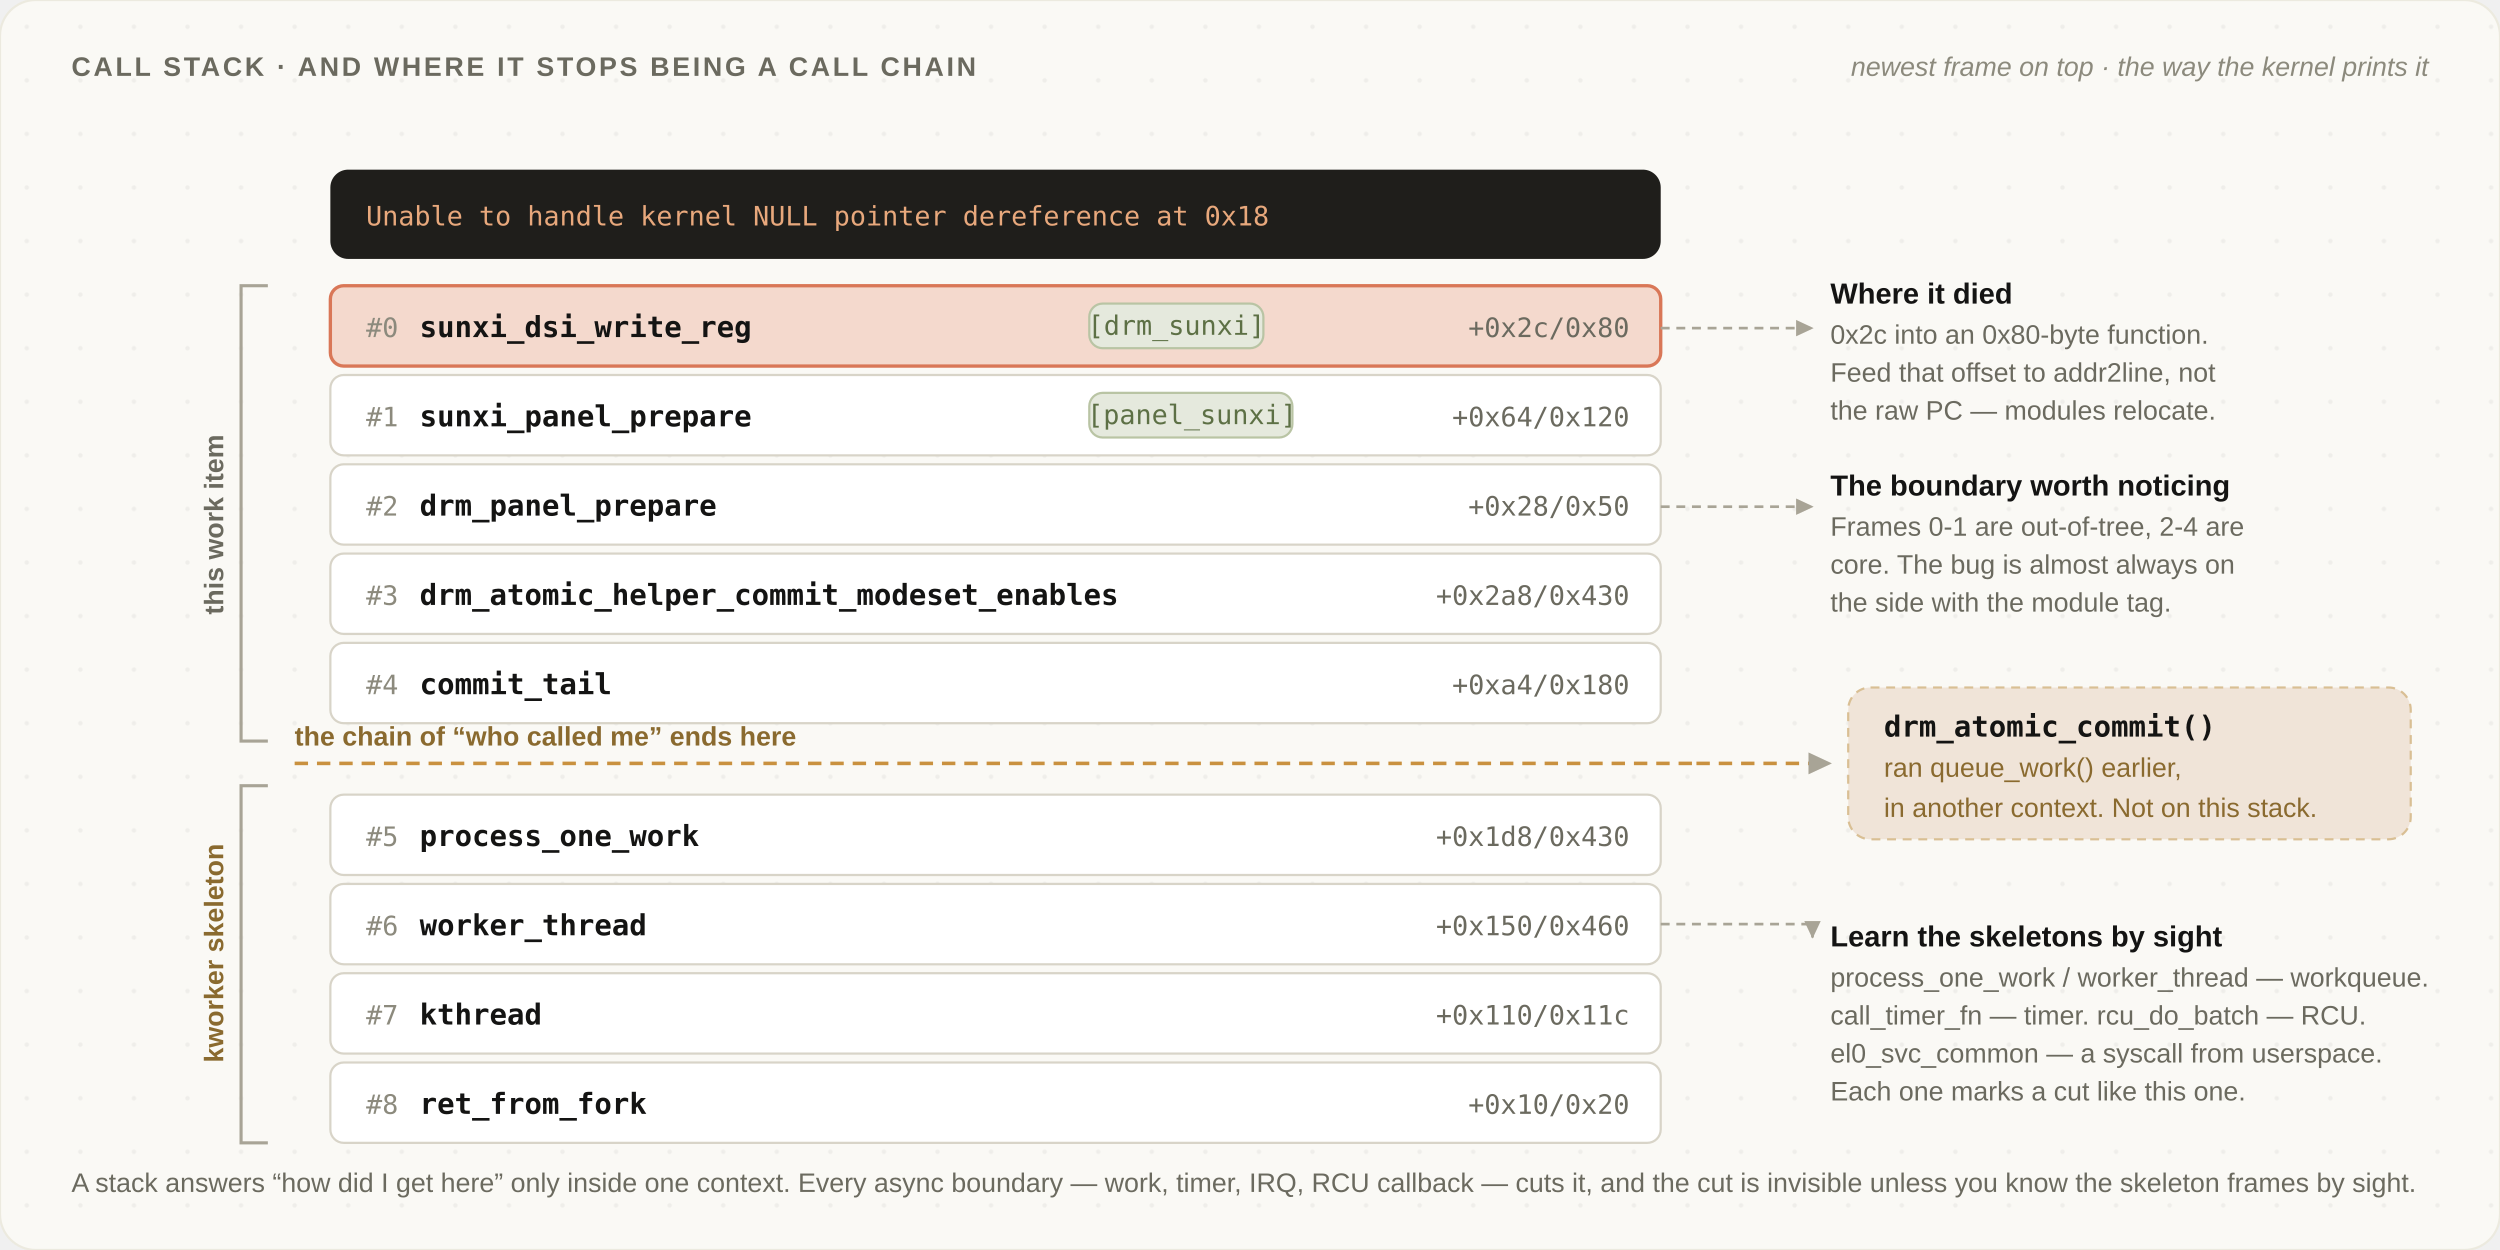
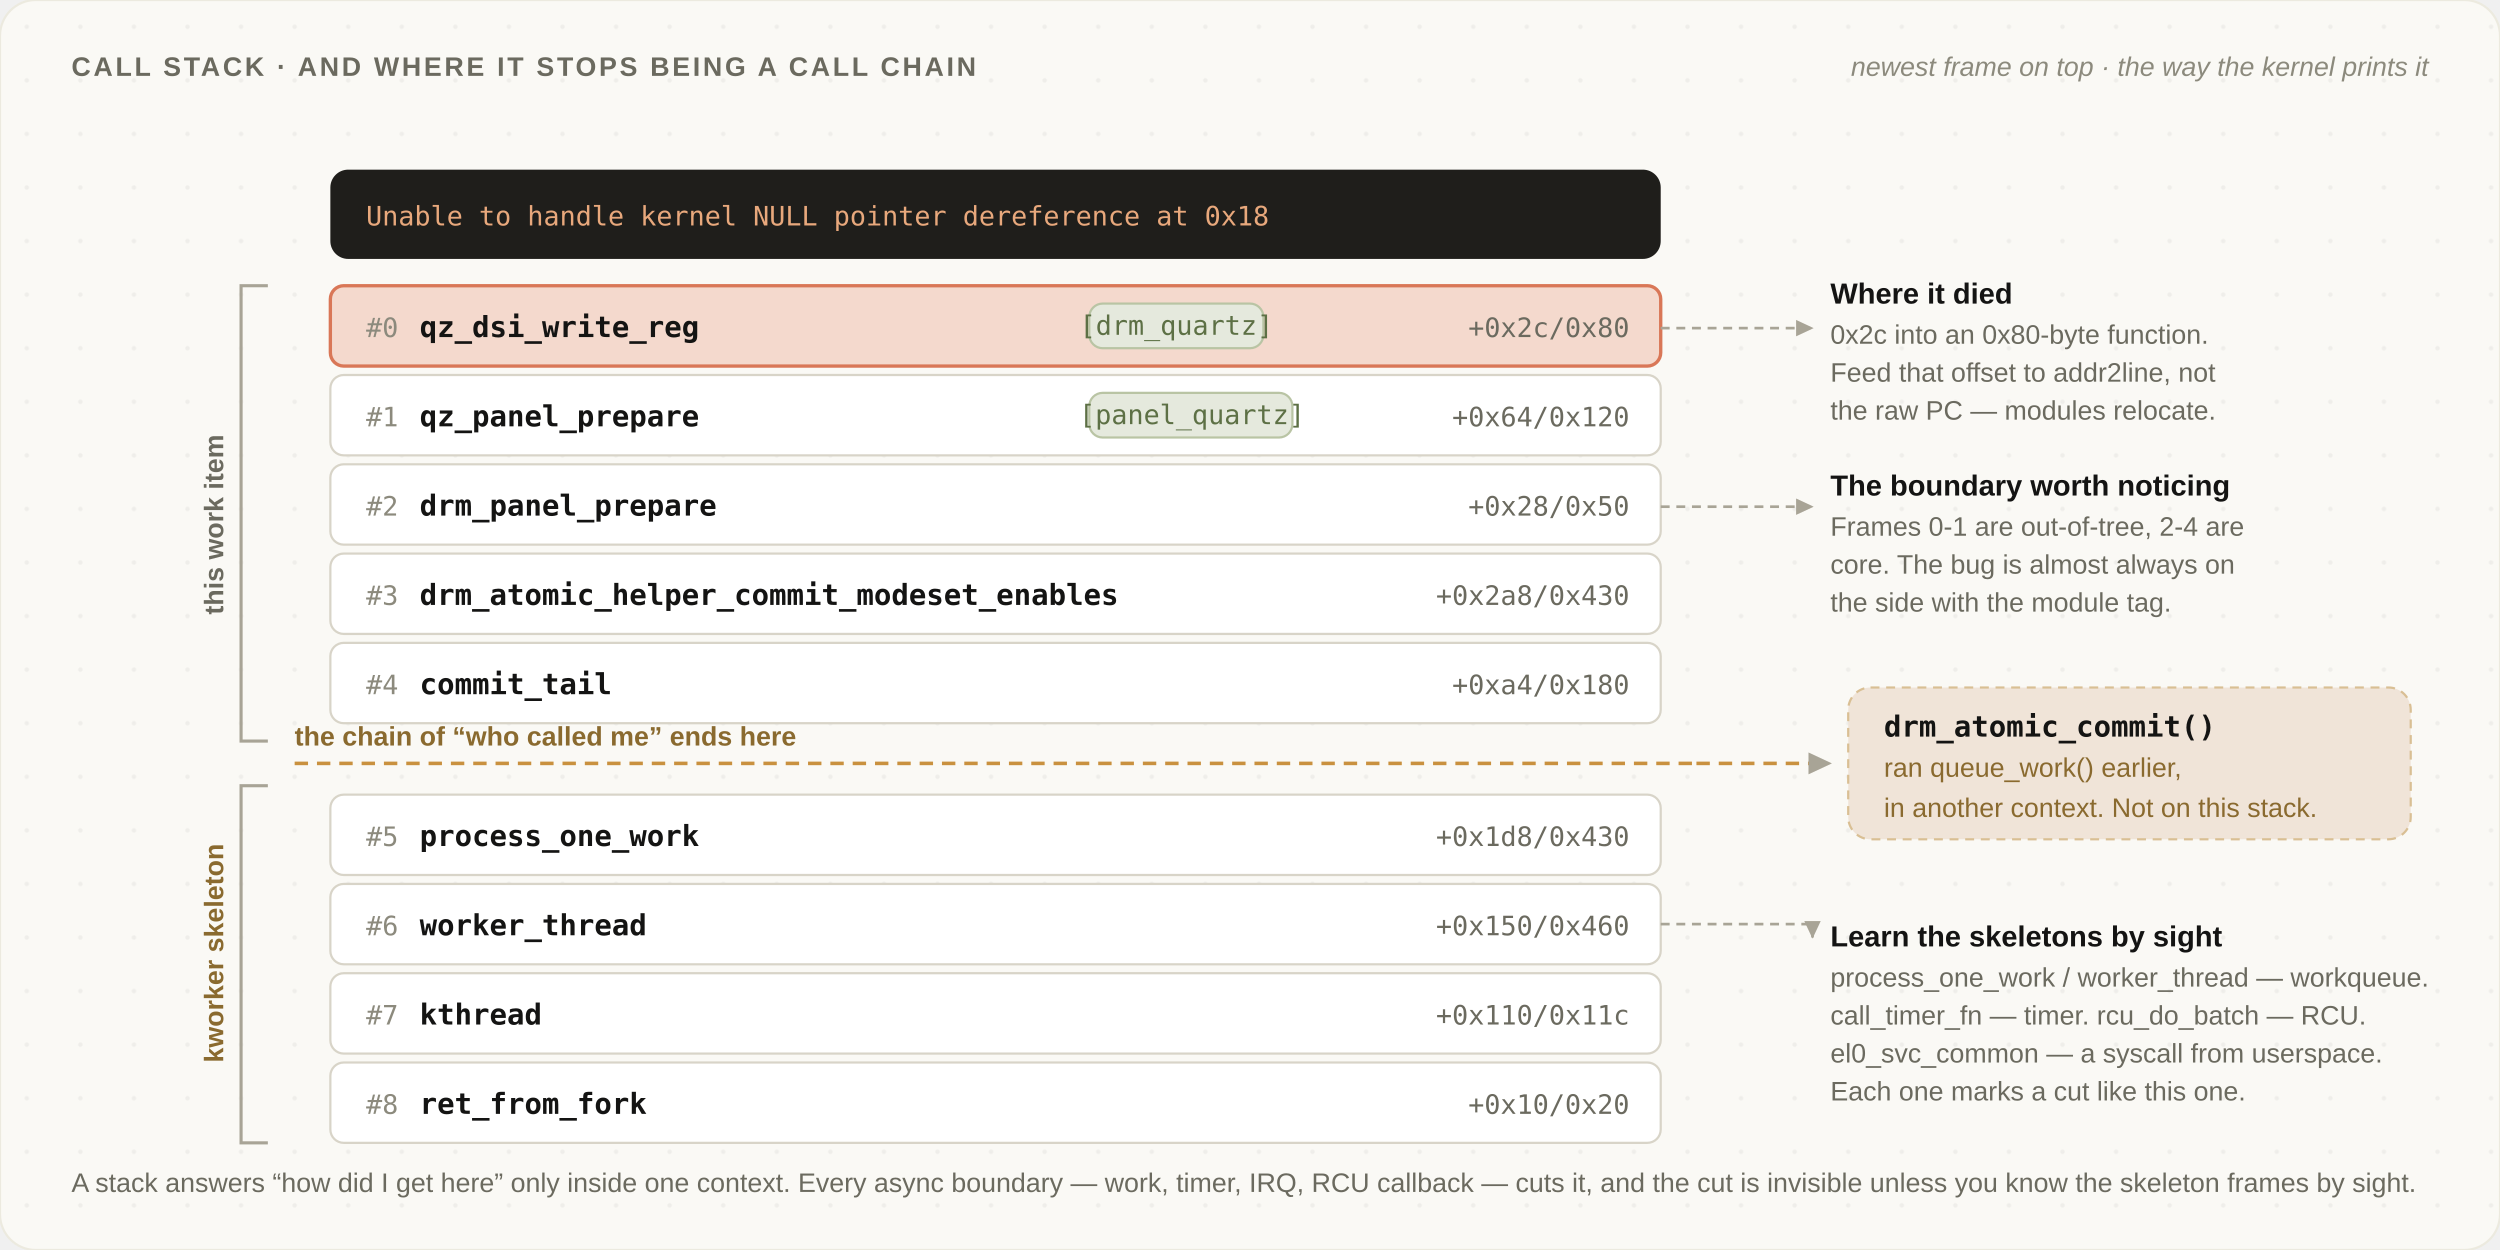
- <svg xmlns="http://www.w3.org/2000/svg" viewBox="0 0 1120 560" role="img" aria-label="A kernel oops backtrace drawn as a stack rather than a list. Nine frames, newest on top: the faulting frame sunxi_dsi_write_reg in the out-of-tree drm_sunxi module, then the panel prepare path, then DRM core, then commit_tail. A horizontal fault line separates frame four from frame five. Everything below that line is the kworker skeleton — process_one_work, worker_thread, kthread and ret_from_fork — which is not the caller chain in any useful sense: process_one_work did not call commit_tail because it wanted to, it called whatever was queued. The caller you actually want, the code that ran queue_work, is not on this stack at all; a ghost card off to the side names it. A left-hand gutter brackets the two context runs, and three notes on the right explain the frames worth stopping at, including that a plus offset slash size pair tells you how far into the function the program counter was and how big the function is" font-family="Poppins, 'Noto Sans SC', 'Helvetica Neue', Arial, sans-serif">
+ <svg xmlns="http://www.w3.org/2000/svg" viewBox="0 0 1120 560" role="img" aria-label="A kernel oops backtrace drawn as a stack rather than a list. Nine frames, newest on top: the faulting frame qz_dsi_write_reg in the out-of-tree drm_quartz module, then the panel prepare path, then DRM core, then commit_tail. A horizontal fault line separates frame four from frame five. Everything below that line is the kworker skeleton — process_one_work, worker_thread, kthread and ret_from_fork — which is not the caller chain in any useful sense: process_one_work did not call commit_tail because it wanted to, it called whatever was queued. The caller you actually want, the code that ran queue_work, is not on this stack at all; a ghost card off to the side names it. A left-hand gutter brackets the two context runs, and three notes on the right explain the frames worth stopping at, including that a plus offset slash size pair tells you how far into the function the program counter was and how big the function is" font-family="Poppins, 'Noto Sans SC', 'Helvetica Neue', Arial, sans-serif">
  <defs>
    <pattern id="csDots" width="24" height="24" patternUnits="userSpaceOnUse">
      <circle cx="12" cy="12" r="1" fill="#141413" opacity="0.05" />
    </pattern>
    <marker id="csArrN" viewBox="0 0 8 8" refX="7" refY="4" markerWidth="7" markerHeight="7" orient="auto-start-reverse">
      <path d="M0,0.5 L7.5,4 L0,7.5 Z" fill="#a8a496" />
    </marker>
    <marker id="csArrO" viewBox="0 0 8 8" refX="7" refY="4" markerWidth="7" markerHeight="7" orient="auto-start-reverse">
      <path d="M0,0.5 L7.5,4 L0,7.5 Z" fill="#d97757" />
    </marker>
  </defs>
  <rect width="1120" height="560" rx="16" fill="#faf9f5" stroke="#eceadf" />
  <rect width="1120" height="560" rx="16" fill="url(#csDots)" />
  <text x="32" y="34" font-size="12" font-weight="600" letter-spacing="1.2" fill="#6b6a5f">CALL STACK · AND WHERE IT STOPS BEING A CALL CHAIN</text>
  <text x="1088" y="34" text-anchor="end" font-size="12" font-style="italic" fill="#8c8a7d">newest frame on top · the way the kernel prints it</text>
  <rect x="148" y="76" width="596" height="40" rx="8" fill="#1f1e1b" />
  <text x="164" y="101" font-size="12" fill="#e8a87c" font-family="SFMono-Regular, Menlo, Consolas, monospace">Unable to handle kernel NULL pointer dereference at 0x18</text>
  <g fill="none" stroke="#a8a496" stroke-width="1.4">
    <path d="M120,128 H108 V332 H120" />
    <path d="M120,352 H108 V512 H120" />
  </g>
  <text x="100" y="235" text-anchor="middle" font-size="12" font-weight="600" fill="#6b6a5f" transform="rotate(-90 100 235)">this work item</text>
  <text x="100" y="427" text-anchor="middle" font-size="12" font-weight="600" fill="#8a6a2f" transform="rotate(-90 100 427)">kworker skeleton</text>
  <g>
    <rect x="148" y="128" width="596" height="36" rx="6" fill="#f4d9cd" stroke="#d97757" stroke-width="1.5" />
-     <text x="188" y="151" font-size="13" font-weight="600" fill="#141413" font-family="SFMono-Regular, Menlo, Consolas, monospace">sunxi_dsi_write_reg</text>
+     <text x="188" y="151" font-size="13" font-weight="600" fill="#141413" font-family="SFMono-Regular, Menlo, Consolas, monospace">qz_dsi_write_reg</text>
    <text x="730" y="151" text-anchor="end" font-size="12" fill="#6b6a5f" font-family="SFMono-Regular, Menlo, Consolas, monospace">+0x2c/0x80</text>
    <text x="164" y="151" font-size="12" fill="#8c8a7d" font-family="SFMono-Regular, Menlo, Consolas, monospace">#0</text>
    <rect x="488" y="136" width="78" height="20" rx="6" fill="#e5e9dd" stroke="#b9c4a4" />
-     <text x="527" y="150" text-anchor="middle" font-size="12" fill="#5d7045" font-family="SFMono-Regular, Menlo, Consolas, monospace">[drm_sunxi]</text>
+     <text x="527" y="150" text-anchor="middle" font-size="12" fill="#5d7045" font-family="SFMono-Regular, Menlo, Consolas, monospace">[drm_quartz]</text>
    <rect x="148" y="168" width="596" height="36" rx="6" fill="#ffffff" stroke="#d8d4c8" />
-     <text x="188" y="191" font-size="13" font-weight="600" fill="#141413" font-family="SFMono-Regular, Menlo, Consolas, monospace">sunxi_panel_prepare</text>
+     <text x="188" y="191" font-size="13" font-weight="600" fill="#141413" font-family="SFMono-Regular, Menlo, Consolas, monospace">qz_panel_prepare</text>
    <text x="730" y="191" text-anchor="end" font-size="12" fill="#6b6a5f" font-family="SFMono-Regular, Menlo, Consolas, monospace">+0x64/0x120</text>
    <text x="164" y="191" font-size="12" fill="#8c8a7d" font-family="SFMono-Regular, Menlo, Consolas, monospace">#1</text>
    <rect x="488" y="176" width="91" height="20" rx="6" fill="#e5e9dd" stroke="#b9c4a4" />
-     <text x="534" y="190" text-anchor="middle" font-size="12" fill="#5d7045" font-family="SFMono-Regular, Menlo, Consolas, monospace">[panel_sunxi]</text>
+     <text x="534" y="190" text-anchor="middle" font-size="12" fill="#5d7045" font-family="SFMono-Regular, Menlo, Consolas, monospace">[panel_quartz]</text>
    <rect x="148" y="208" width="596" height="36" rx="6" fill="#ffffff" stroke="#d8d4c8" />
    <text x="188" y="231" font-size="13" font-weight="600" fill="#141413" font-family="SFMono-Regular, Menlo, Consolas, monospace">drm_panel_prepare</text>
    <text x="730" y="231" text-anchor="end" font-size="12" fill="#6b6a5f" font-family="SFMono-Regular, Menlo, Consolas, monospace">+0x28/0x50</text>
    <text x="164" y="231" font-size="12" fill="#8c8a7d" font-family="SFMono-Regular, Menlo, Consolas, monospace">#2</text>
    <rect x="148" y="248" width="596" height="36" rx="6" fill="#ffffff" stroke="#d8d4c8" />
    <text x="188" y="271" font-size="13" font-weight="600" fill="#141413" font-family="SFMono-Regular, Menlo, Consolas, monospace">drm_atomic_helper_commit_modeset_enables</text>
    <text x="730" y="271" text-anchor="end" font-size="12" fill="#6b6a5f" font-family="SFMono-Regular, Menlo, Consolas, monospace">+0x2a8/0x430</text>
    <text x="164" y="271" font-size="12" fill="#8c8a7d" font-family="SFMono-Regular, Menlo, Consolas, monospace">#3</text>
    <rect x="148" y="288" width="596" height="36" rx="6" fill="#ffffff" stroke="#d8d4c8" />
    <text x="188" y="311" font-size="13" font-weight="600" fill="#141413" font-family="SFMono-Regular, Menlo, Consolas, monospace">commit_tail</text>
    <text x="730" y="311" text-anchor="end" font-size="12" fill="#6b6a5f" font-family="SFMono-Regular, Menlo, Consolas, monospace">+0xa4/0x180</text>
    <text x="164" y="311" font-size="12" fill="#8c8a7d" font-family="SFMono-Regular, Menlo, Consolas, monospace">#4</text>
    <rect x="148" y="356" width="596" height="36" rx="6" fill="#ffffff" stroke="#d8d4c8" />
    <text x="188" y="379" font-size="13" font-weight="600" fill="#141413" font-family="SFMono-Regular, Menlo, Consolas, monospace">process_one_work</text>
    <text x="730" y="379" text-anchor="end" font-size="12" fill="#6b6a5f" font-family="SFMono-Regular, Menlo, Consolas, monospace">+0x1d8/0x430</text>
    <text x="164" y="379" font-size="12" fill="#8c8a7d" font-family="SFMono-Regular, Menlo, Consolas, monospace">#5</text>
    <rect x="148" y="396" width="596" height="36" rx="6" fill="#ffffff" stroke="#d8d4c8" />
    <text x="188" y="419" font-size="13" font-weight="600" fill="#141413" font-family="SFMono-Regular, Menlo, Consolas, monospace">worker_thread</text>
    <text x="730" y="419" text-anchor="end" font-size="12" fill="#6b6a5f" font-family="SFMono-Regular, Menlo, Consolas, monospace">+0x150/0x460</text>
    <text x="164" y="419" font-size="12" fill="#8c8a7d" font-family="SFMono-Regular, Menlo, Consolas, monospace">#6</text>
    <rect x="148" y="436" width="596" height="36" rx="6" fill="#ffffff" stroke="#d8d4c8" />
    <text x="188" y="459" font-size="13" font-weight="600" fill="#141413" font-family="SFMono-Regular, Menlo, Consolas, monospace">kthread</text>
    <text x="730" y="459" text-anchor="end" font-size="12" fill="#6b6a5f" font-family="SFMono-Regular, Menlo, Consolas, monospace">+0x110/0x11c</text>
    <text x="164" y="459" font-size="12" fill="#8c8a7d" font-family="SFMono-Regular, Menlo, Consolas, monospace">#7</text>
    <rect x="148" y="476" width="596" height="36" rx="6" fill="#ffffff" stroke="#d8d4c8" />
    <text x="188" y="499" font-size="13" font-weight="600" fill="#141413" font-family="SFMono-Regular, Menlo, Consolas, monospace">ret_from_fork</text>
    <text x="730" y="499" text-anchor="end" font-size="12" fill="#6b6a5f" font-family="SFMono-Regular, Menlo, Consolas, monospace">+0x10/0x20</text>
    <text x="164" y="499" font-size="12" fill="#8c8a7d" font-family="SFMono-Regular, Menlo, Consolas, monospace">#8</text>
  </g>
  <line x1="132" y1="342" x2="760" y2="342" stroke="#c9913f" stroke-width="1.6" stroke-dasharray="6 4" />
  <text x="132" y="334" font-size="12" font-weight="600" fill="#8a6a2f">the chain of “who called me” ends here</text>
  <path d="M760,342 H820" fill="none" stroke="#c9913f" stroke-width="1.6" stroke-dasharray="6 4" marker-end="url(#csArrN)" />
  <rect x="828" y="308" width="252" height="68" rx="10" fill="#f0e4d8" stroke="#d9bf94" stroke-dasharray="4 3" />
  <text x="844" y="330" font-size="13" font-weight="600" fill="#141413" font-family="SFMono-Regular, Menlo, Consolas, monospace">drm_atomic_commit()</text>
  <text x="844" y="348" font-size="12" fill="#8a6a2f">ran queue_work() earlier,</text>
  <text x="844" y="366" font-size="12" fill="#8a6a2f">in another context. Not on this stack.</text>
  <g>
    <path d="M744,147 H812" fill="none" stroke="#a8a496" stroke-width="1.2" stroke-dasharray="4 3" marker-end="url(#csArrN)" />
    <text x="820" y="136" font-size="13" font-weight="600" fill="#141413">Where it died</text>
    <text x="820" y="154" font-size="12" fill="#6b6a5f">0x2c into an 0x80-byte function.</text>
    <text x="820" y="171" font-size="12" fill="#6b6a5f">Feed that offset to addr2line, not</text>
    <text x="820" y="188" font-size="12" fill="#6b6a5f">the raw PC — modules relocate.</text>
    <path d="M744,227 H812" fill="none" stroke="#a8a496" stroke-width="1.2" stroke-dasharray="4 3" marker-end="url(#csArrN)" />
    <text x="820" y="222" font-size="13" font-weight="600" fill="#141413">The boundary worth noticing</text>
    <text x="820" y="240" font-size="12" fill="#6b6a5f">Frames 0-1 are out-of-tree, 2-4 are</text>
    <text x="820" y="257" font-size="12" fill="#6b6a5f">core. The bug is almost always on</text>
    <text x="820" y="274" font-size="12" fill="#6b6a5f">the side with the module tag.</text>
    <path d="M744,414 H812 V420" fill="none" stroke="#a8a496" stroke-width="1.2" stroke-dasharray="4 3" marker-end="url(#csArrN)" />
    <text x="820" y="424" font-size="13" font-weight="600" fill="#141413">Learn the skeletons by sight</text>
    <text x="820" y="442" font-size="12" fill="#6b6a5f">process_one_work / worker_thread — workqueue.</text>
    <text x="820" y="459" font-size="12" fill="#6b6a5f">call_timer_fn — timer. rcu_do_batch — RCU.</text>
    <text x="820" y="476" font-size="12" fill="#6b6a5f">el0_svc_common — a syscall from userspace.</text>
    <text x="820" y="493" font-size="12" fill="#6b6a5f">Each one marks a cut like this one.</text>
  </g>
  <text x="32" y="534" font-size="12" fill="#6b6a5f">A stack answers “how did I get here” only inside one context. Every async boundary — work, timer, IRQ, RCU callback — cuts it, and the cut is invisible unless you know the skeleton frames by sight.</text>
</svg>
